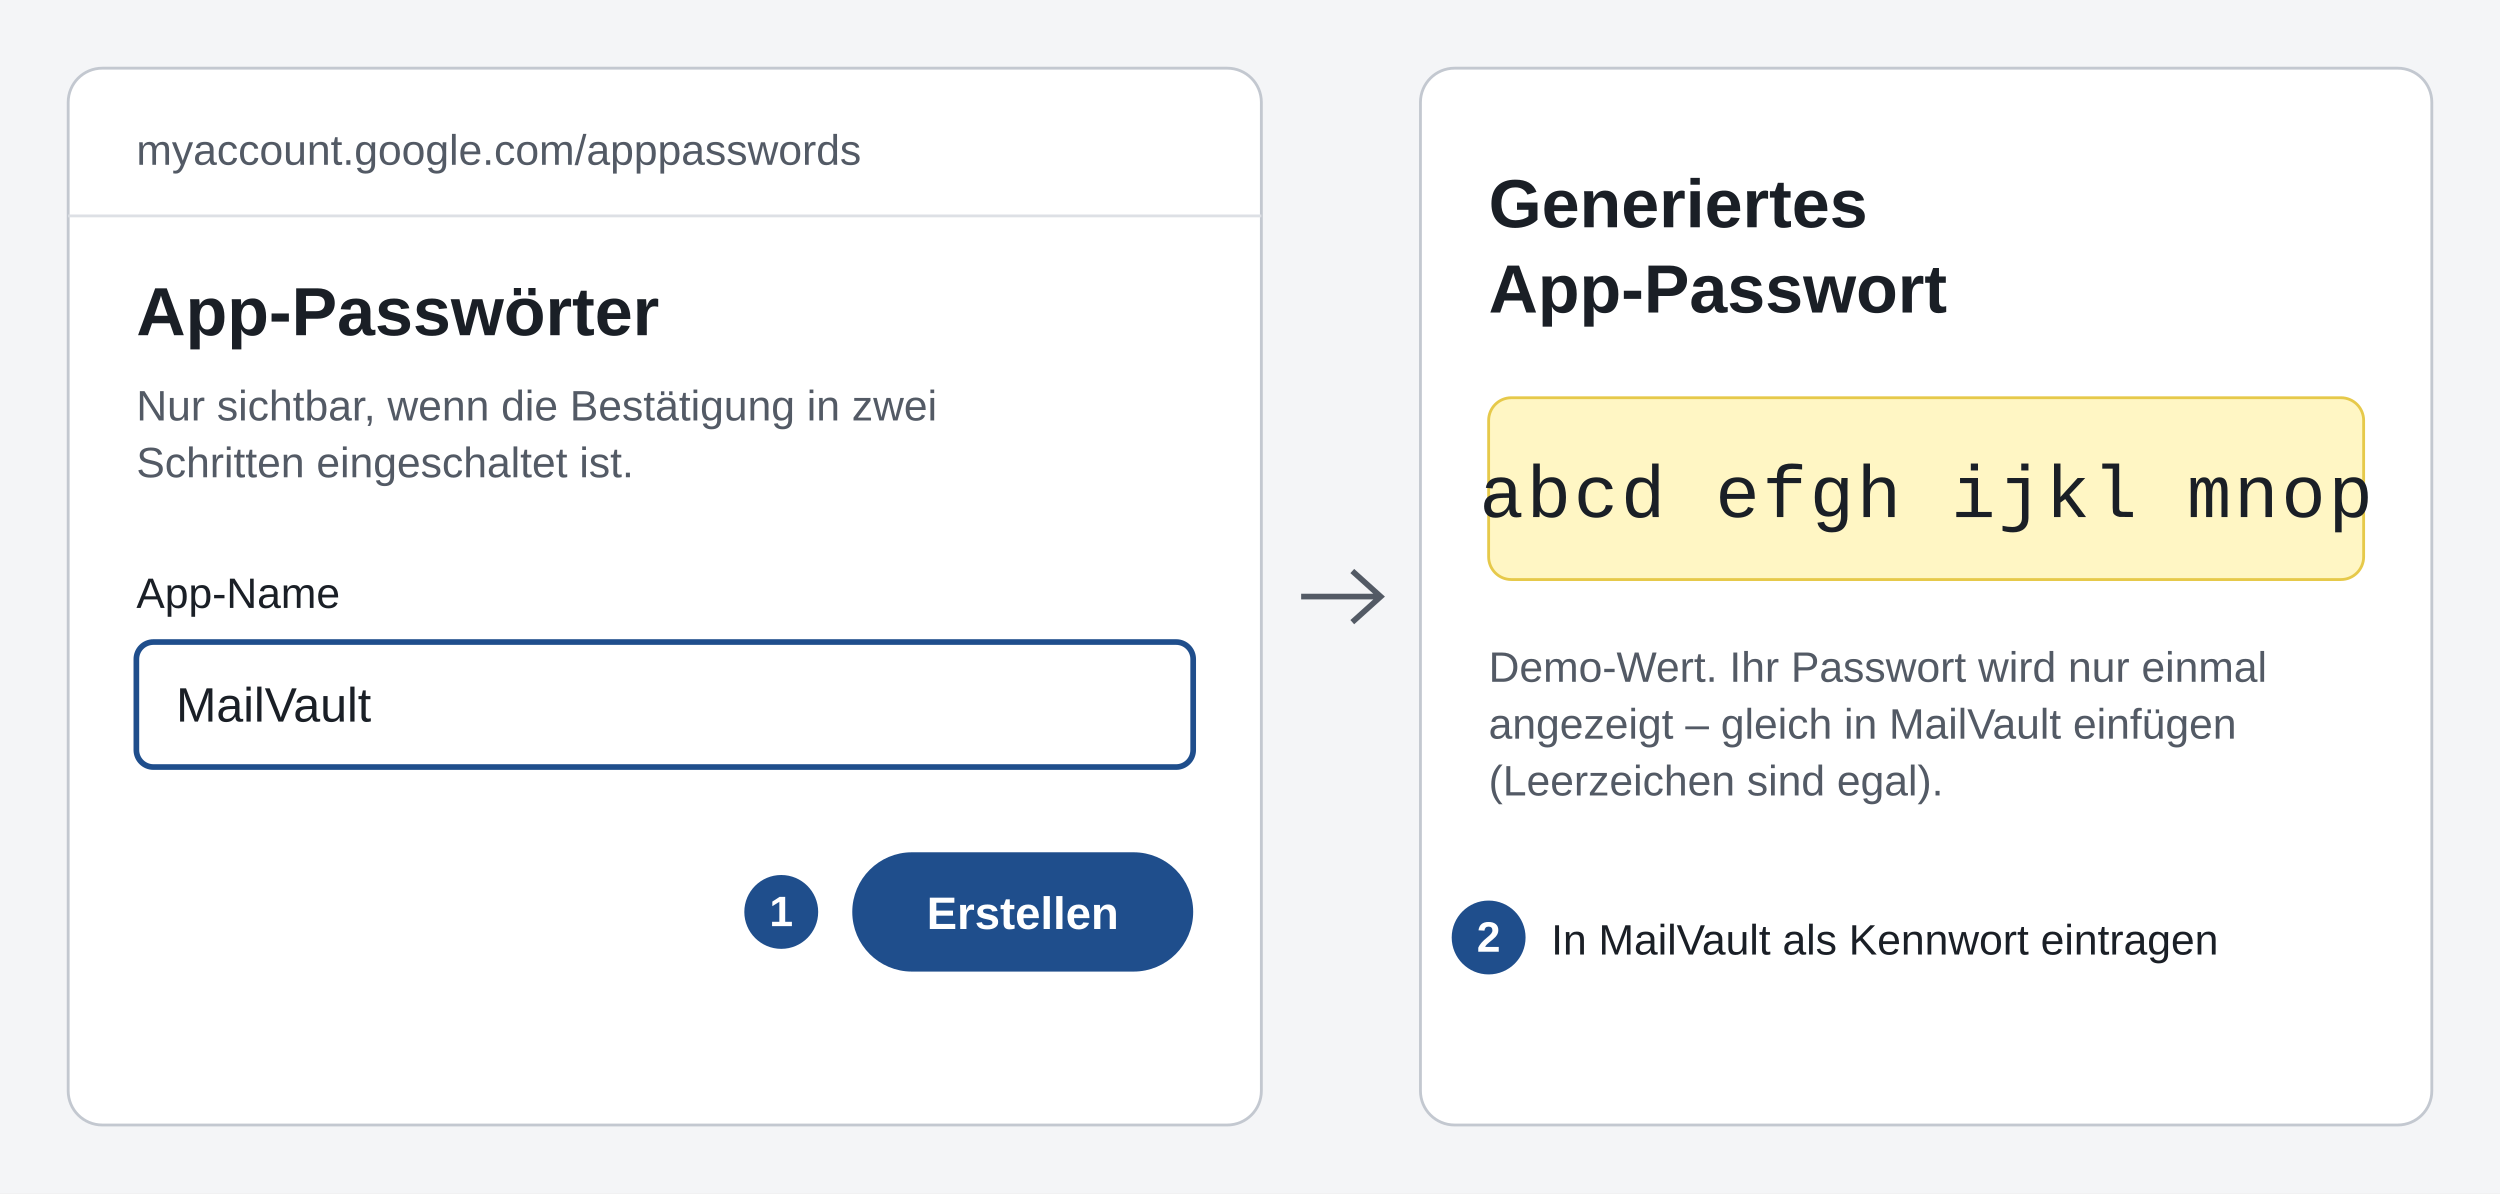
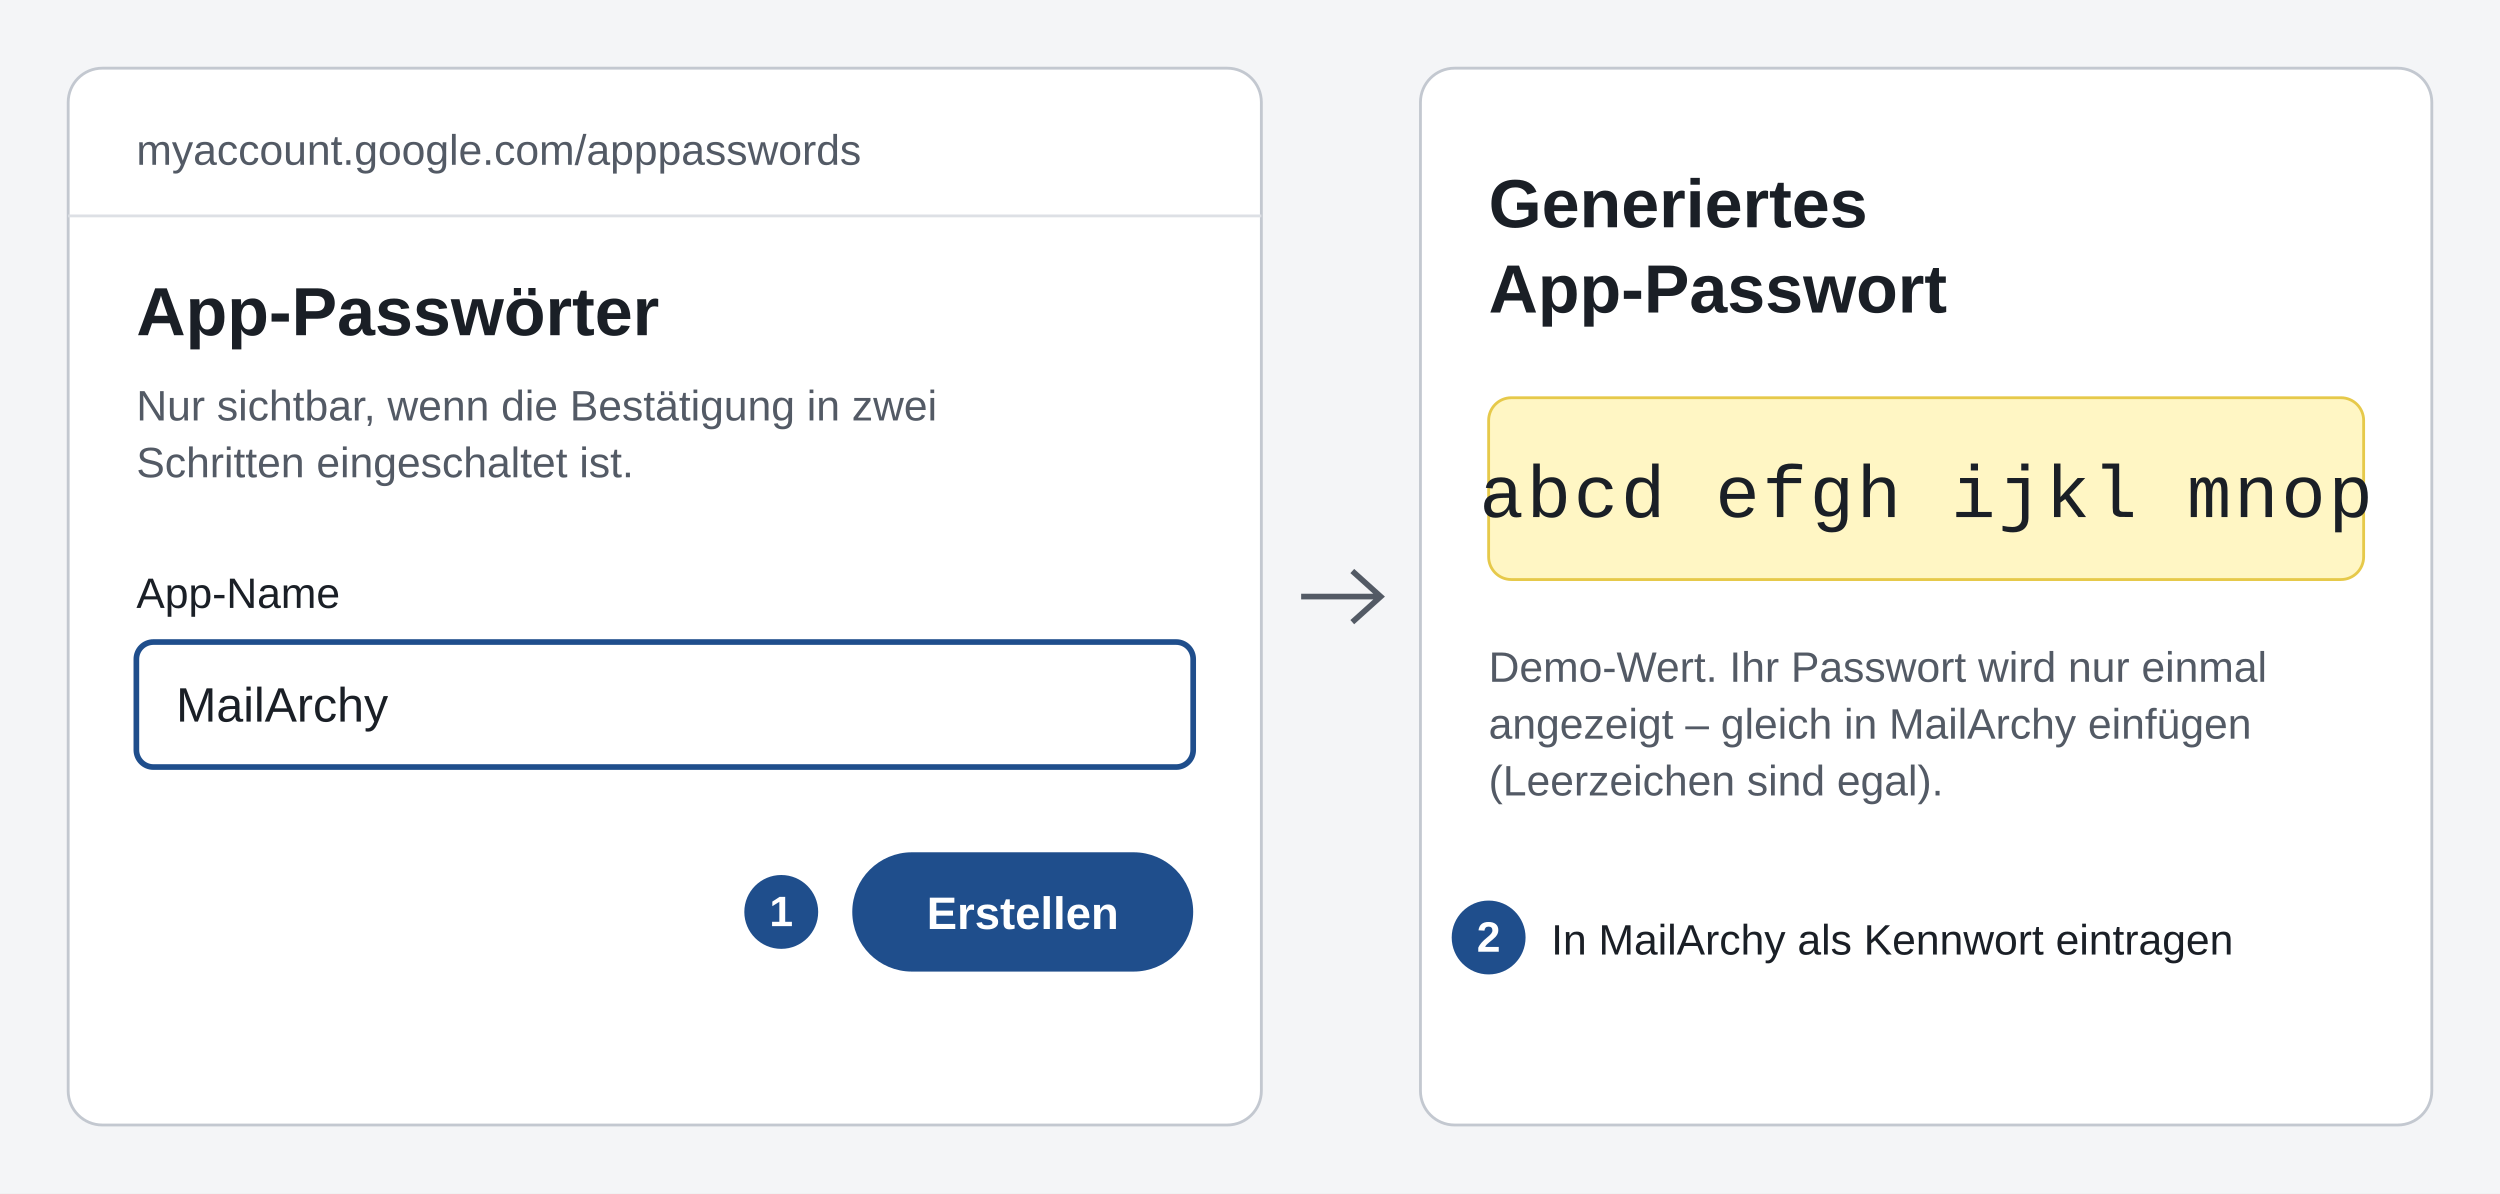
<svg xmlns="http://www.w3.org/2000/svg" viewBox="0 0 880 420" role="img" aria-labelledby="t">
  <style>
    text { font-family: "Segoe UI", Arial, sans-serif; fill: #1a1f26; }
    .m { fill: #535a65; font-size: 15px; }
    .h { font-size: 24px; font-weight: 600; }
    .l { font-size: 15px; }
    .v { font-size: 17px; }
    .code { font-family: Consolas, "Courier New", monospace; font-size: 26px; letter-spacing: 1px; }
    .k { fill: #ffffff; font-size: 16px; font-weight: 600; }
    .n { fill: #ffffff; font-size: 15px; font-weight: 600; }
  </style>
  <rect width="880" height="420" fill="#f4f5f7" />
  <rect x="24" y="24" width="420" height="372" rx="12" fill="#ffffff" stroke="#c3c8d0" />
  <text x="48" y="58" class="m">myaccount.google.com/apppasswords</text>
  <line x1="24" y1="76" x2="444" y2="76" stroke="#dde0e5" />
  <text x="48" y="118" class="h">App-Passwörter</text>
  <text x="48" y="148" class="m">Nur sichtbar, wenn die Bestätigung in zwei</text>
  <text x="48" y="168" class="m">Schritten eingeschaltet ist.</text>
  <text x="48" y="214" class="l">App-Name</text>
  <rect x="48" y="226" width="372" height="44" rx="6" fill="#ffffff" stroke="#1f4e8c" stroke-width="2" />
-   <text x="62" y="254" class="v">MailVault</text>
+   <text x="62" y="254" class="v">MailArchy</text>
  <rect x="300" y="300" width="120" height="42" rx="21" fill="#1f4e8c" />
  <text x="360" y="327" class="k" text-anchor="middle">Erstellen</text>
  <circle cx="275" cy="321" r="13" fill="#1f4e8c" />
  <text x="275" y="326" class="n" text-anchor="middle">1</text>
  <path d="M458 210 h28 m-10 -9 l10 9 l-10 9" fill="none" stroke="#535a65" stroke-width="2" />
  <rect x="500" y="24" width="356" height="372" rx="12" fill="#ffffff" stroke="#c3c8d0" />
  <text x="524" y="80" class="h">Generiertes</text>
  <text x="524" y="110" class="h">App-Passwort</text>
  <rect x="524" y="140" width="308" height="64" rx="8" fill="#fff6c4" stroke="#e6c94a" />
  <text x="678" y="182" class="code" text-anchor="middle">abcd efgh ijkl mnop</text>
  <text x="524" y="240" class="m">Demo-Wert. Ihr Passwort wird nur einmal</text>
-   <text x="524" y="260" class="m">angezeigt – gleich in MailVault einfügen</text>
+   <text x="524" y="260" class="m">angezeigt – gleich in MailArchy einfügen</text>
  <text x="524" y="280" class="m">(Leerzeichen sind egal).</text>
  <circle cx="524" cy="330" r="13" fill="#1f4e8c" />
  <text x="524" y="335" class="n" text-anchor="middle">2</text>
-   <text x="546" y="336" class="l">In MailVault als Kennwort eintragen</text>
+   <text x="546" y="336" class="l">In MailArchy als Kennwort eintragen</text>
</svg>
